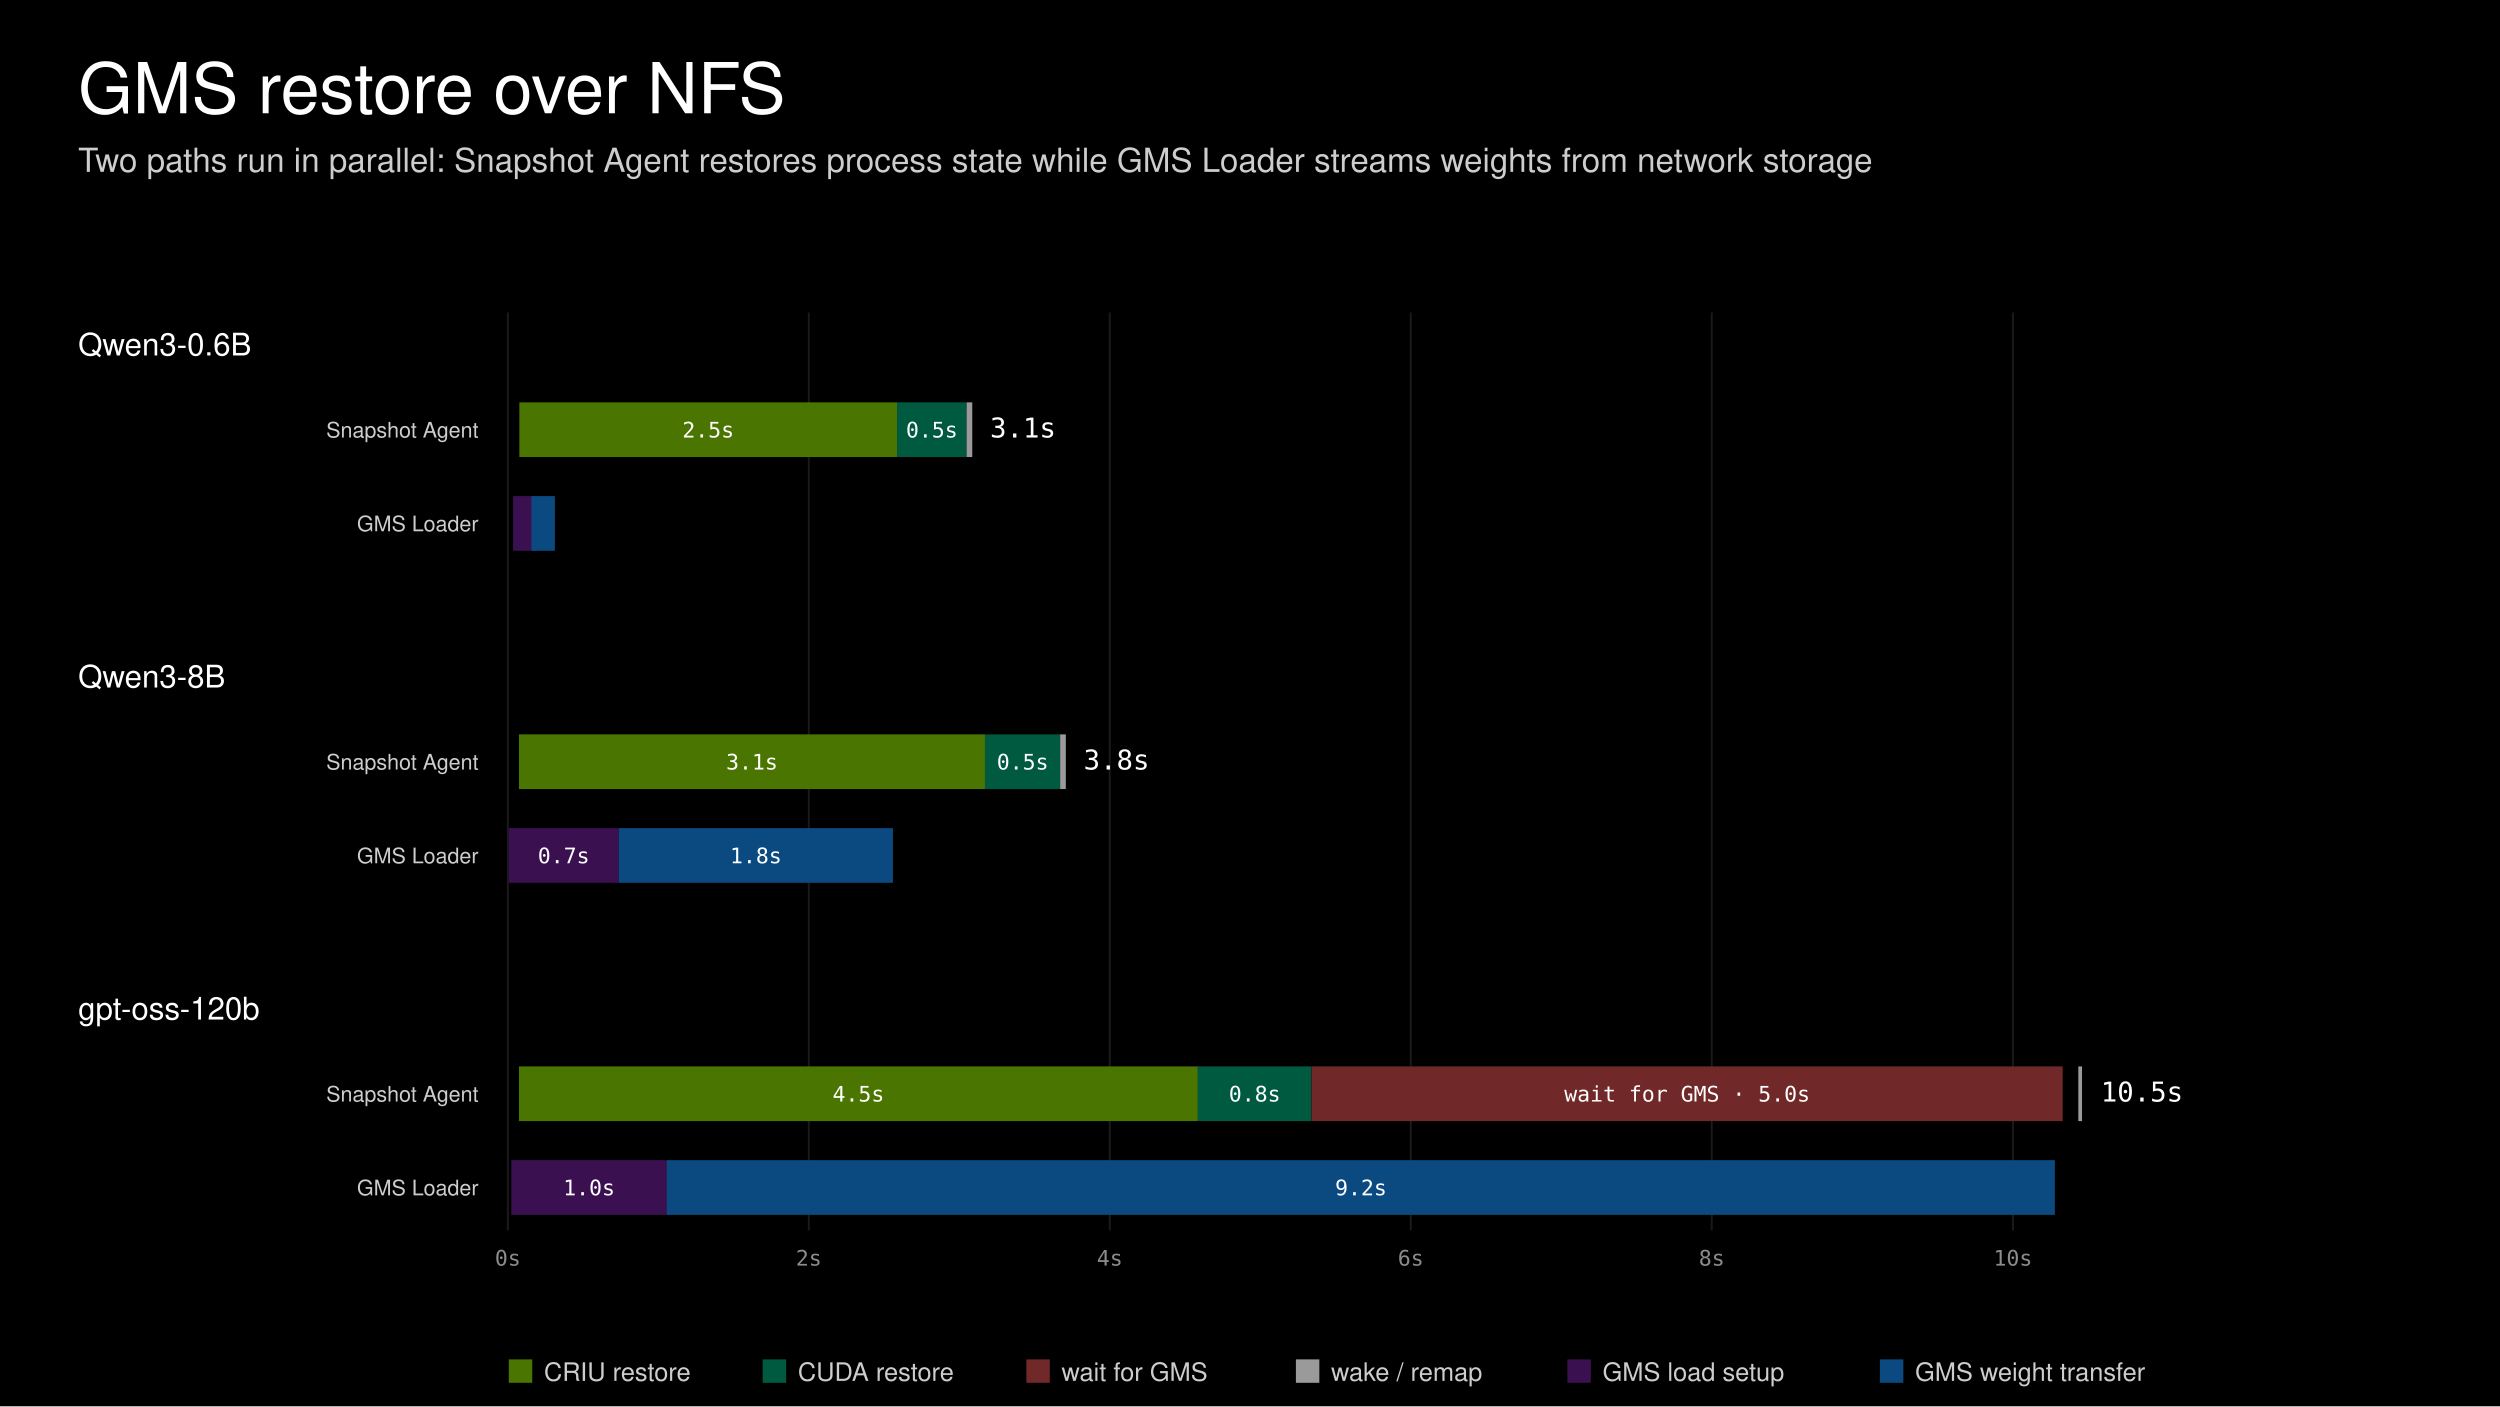
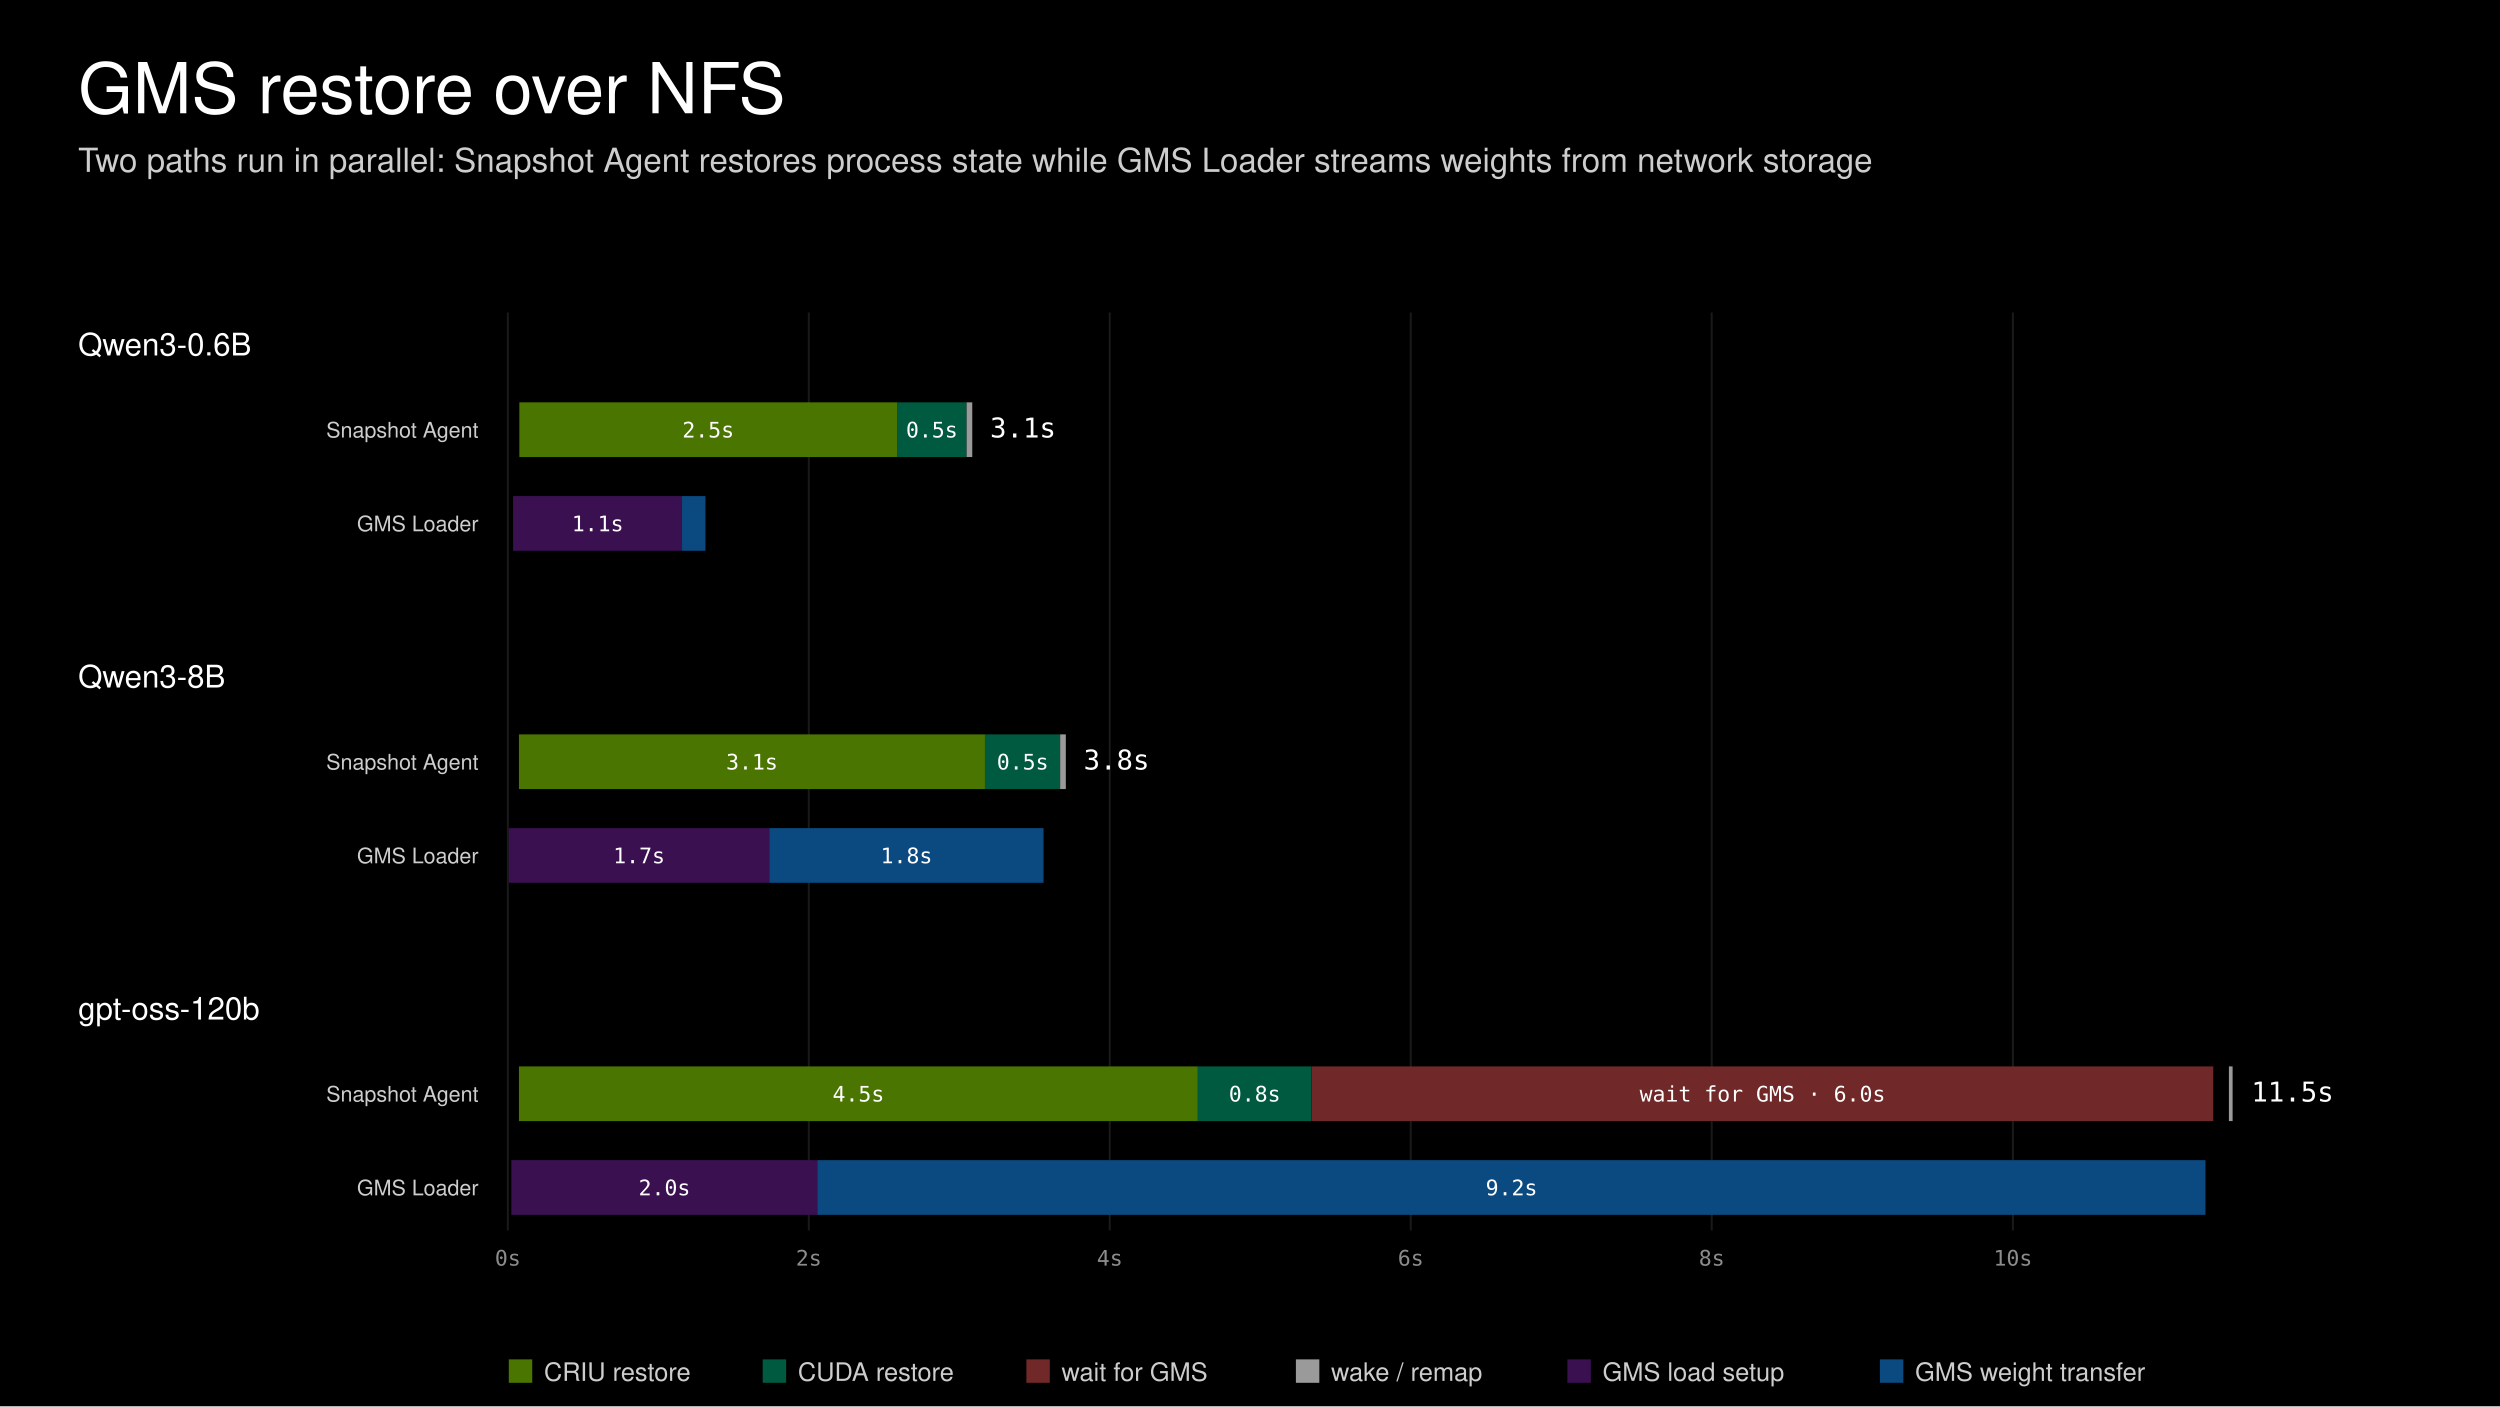
<svg xmlns="http://www.w3.org/2000/svg" width="1280" height="720" viewBox="0 0 1280 720">
  <rect width="1280" height="720" fill="#000000" />
  <style>
  .title { font-family: "Helvetica Neue", Helvetica, Geist, Arial, sans-serif; font-size: 36px; font-weight: 300; fill: #ffffff; }
  .subtitle { font-family: "Helvetica Neue", Helvetica, Geist, Arial, sans-serif; font-size: 17px; font-weight: 300; fill: #cdcdcd; }
  .model { font-family: Geist, "Helvetica Neue", Helvetica, Arial, sans-serif; font-size: 16px; font-weight: 500; fill: #ffffff; }
  .lane-label { font-family: Geist, "Helvetica Neue", Helvetica, Arial, sans-serif; font-size: 11px; font-weight: 400; fill: #cdcdcd; }
  .num { font-family: "Geist Mono", "SF Mono", Menlo, Consolas, monospace; font-size: 11px; font-weight: 500; fill: #ffffff; }
  .num-on-green { font-family: "Geist Mono", "SF Mono", Menlo, Consolas, monospace; font-size: 11px; font-weight: 600; fill: #000000; }
  .num-small { font-family: "Geist Mono", "SF Mono", Menlo, Consolas, monospace; font-size: 10px; font-weight: 400; fill: #cdcdcd; }
  .total { font-family: "Geist Mono", "SF Mono", Menlo, Consolas, monospace; font-size: 14px; font-weight: 500; fill: #ffffff; }
  .axis { font-family: "Geist Mono", "SF Mono", Menlo, Consolas, monospace; font-size: 11px; font-weight: 400; fill: #8c8c8c; }
  .legend { font-family: Geist, "Helvetica Neue", Helvetica, Arial, sans-serif; font-size: 13px; font-weight: 400; fill: #cdcdcd; }
</style>
  <text class="title" x="40" y="58">GMS restore over NFS</text>
  <text class="subtitle" x="40" y="88">Two paths run in parallel: Snapshot Agent restores process state while GMS Loader streams weights from network storage</text>
  <line x1="260.0" y1="160" x2="260.0" y2="630" stroke="#1a1a1a" stroke-width="1" />
  <text class="axis" x="260.0" y="648" text-anchor="middle">0s</text>
  <line x1="414.1" y1="160" x2="414.1" y2="630" stroke="#1a1a1a" stroke-width="1" />
  <text class="axis" x="414.1" y="648" text-anchor="middle">2s</text>
  <line x1="568.2" y1="160" x2="568.2" y2="630" stroke="#1a1a1a" stroke-width="1" />
  <text class="axis" x="568.2" y="648" text-anchor="middle">4s</text>
  <line x1="722.3" y1="160" x2="722.3" y2="630" stroke="#1a1a1a" stroke-width="1" />
  <text class="axis" x="722.3" y="648" text-anchor="middle">6s</text>
  <line x1="876.4" y1="160" x2="876.4" y2="630" stroke="#1a1a1a" stroke-width="1" />
  <text class="axis" x="876.4" y="648" text-anchor="middle">8s</text>
  <line x1="1030.6" y1="160" x2="1030.6" y2="630" stroke="#1a1a1a" stroke-width="1" />
  <text class="axis" x="1030.6" y="648" text-anchor="middle">10s</text>
  <text class="model" x="40" y="182">Qwen3-0.6B</text>
  <text class="lane-label" x="245" y="224.0" text-anchor="end">Snapshot Agent</text>
  <text class="lane-label" x="245" y="272.0" text-anchor="end">GMS Loader</text>
-   <rect x="262.7" y="254" width="12.0" height="28" fill="#3a1050" />
-   <rect x="272.1" y="254" width="12.0" height="28" fill="#0a4a80" />
+   <rect x="262.7" y="254" width="86.5" height="28" fill="#3a1050" />
+   <text class="num" x="306.0" y="272.0" text-anchor="middle">1.1s</text>
+   <rect x="349.2" y="254" width="12.0" height="28" fill="#0a4a80" />
  <rect x="265.9" y="206" width="193.5" height="28" fill="#4a7500" />
  <text class="num" x="362.6" y="224.0" text-anchor="middle">2.5s</text>
  <rect x="459.3" y="206" width="35.6" height="28" fill="#005a40" />
  <text class="num" x="477.1" y="224.0" text-anchor="middle">0.5s</text>
  <rect x="494.9" y="206" width="2.9" height="28" fill="#9a9a9a" />
  <text class="total" x="506.9" y="224.0">3.1s</text>
  <text class="model" x="40" y="352">Qwen3-8B</text>
  <text class="lane-label" x="245" y="394.0" text-anchor="end">Snapshot Agent</text>
  <text class="lane-label" x="245" y="442.0" text-anchor="end">GMS Loader</text>
-   <rect x="260.5" y="424" width="56.3" height="28" fill="#3a1050" />
-   <text class="num" x="288.6" y="442.0" text-anchor="middle">0.7s</text>
-   <rect x="316.8" y="424" width="140.4" height="28" fill="#0a4a80" />
-   <text class="num" x="387.0" y="442.0" text-anchor="middle">1.8s</text>
+   <rect x="260.5" y="424" width="133.4" height="28" fill="#3a1050" />
+   <text class="num" x="327.2" y="442.0" text-anchor="middle">1.7s</text>
+   <rect x="393.9" y="424" width="140.4" height="28" fill="#0a4a80" />
+   <text class="num" x="464.1" y="442.0" text-anchor="middle">1.8s</text>
  <rect x="265.7" y="376" width="238.6" height="28" fill="#4a7500" />
  <text class="num" x="385.0" y="394.0" text-anchor="middle">3.1s</text>
  <rect x="504.3" y="376" width="38.5" height="28" fill="#005a40" />
  <text class="num" x="523.6" y="394.0" text-anchor="middle">0.5s</text>
  <rect x="542.8" y="376" width="2.9" height="28" fill="#9a9a9a" />
  <text class="total" x="554.8" y="394.0">3.8s</text>
  <text class="model" x="40" y="522">gpt-oss-120b</text>
  <text class="lane-label" x="245" y="564.0" text-anchor="end">Snapshot Agent</text>
  <text class="lane-label" x="245" y="612.0" text-anchor="end">GMS Loader</text>
-   <rect x="261.8" y="594" width="79.7" height="28" fill="#3a1050" />
-   <text class="num" x="301.6" y="612.0" text-anchor="middle">1.0s</text>
-   <rect x="341.4" y="594" width="710.7" height="28" fill="#0a4a80" />
-   <text class="num" x="696.8" y="612.0" text-anchor="middle">9.2s</text>
+   <rect x="261.8" y="594" width="156.8" height="28" fill="#3a1050" />
+   <text class="num" x="340.2" y="612.0" text-anchor="middle">2.0s</text>
+   <rect x="418.5" y="594" width="710.7" height="28" fill="#0a4a80" />
+   <text class="num" x="773.9" y="612.0" text-anchor="middle">9.2s</text>
  <rect x="265.7" y="546" width="347.6" height="28" fill="#4a7500" />
  <text class="num" x="439.5" y="564.0" text-anchor="middle">4.5s</text>
  <rect x="613.3" y="546" width="58.1" height="28" fill="#005a40" />
  <text class="num" x="642.4" y="564.0" text-anchor="middle">0.8s</text>
-   <rect x="671.5" y="546" width="384.6" height="28" fill="#702828" />
-   <text class="num" x="863.8" y="564.0" text-anchor="middle">wait for GMS · 5.0s</text>
-   <rect x="1064.1" y="546" width="1.9" height="28" fill="#9a9a9a" />
-   <text class="total" x="1075.6" y="564.0">10.5s</text>
+   <rect x="671.5" y="546" width="461.7" height="28" fill="#702828" />
+   <text class="num" x="902.4" y="564.0" text-anchor="middle">wait for GMS · 6.0s</text>
+   <rect x="1141.2" y="546" width="1.9" height="28" fill="#9a9a9a" />
+   <text class="total" x="1152.7" y="564.0">11.5s</text>
  <rect x="260.5" y="696" width="12" height="12" fill="#4a7500" />
  <text class="legend" x="278.5" y="707">CRIU restore</text>
  <rect x="390.5" y="696" width="12" height="12" fill="#005a40" />
  <text class="legend" x="408.5" y="707">CUDA restore</text>
  <rect x="525.5" y="696" width="12" height="12" fill="#702828" />
  <text class="legend" x="543.5" y="707">wait for GMS</text>
  <rect x="663.5" y="696" width="12" height="12" fill="#9a9a9a" />
  <text class="legend" x="681.5" y="707">wake / remap</text>
  <rect x="802.5" y="696" width="12" height="12" fill="#3a1050" />
  <text class="legend" x="820.5" y="707">GMS load setup</text>
  <rect x="962.5" y="696" width="12" height="12" fill="#0a4a80" />
  <text class="legend" x="980.5" y="707">GMS weight transfer</text>
</svg>
